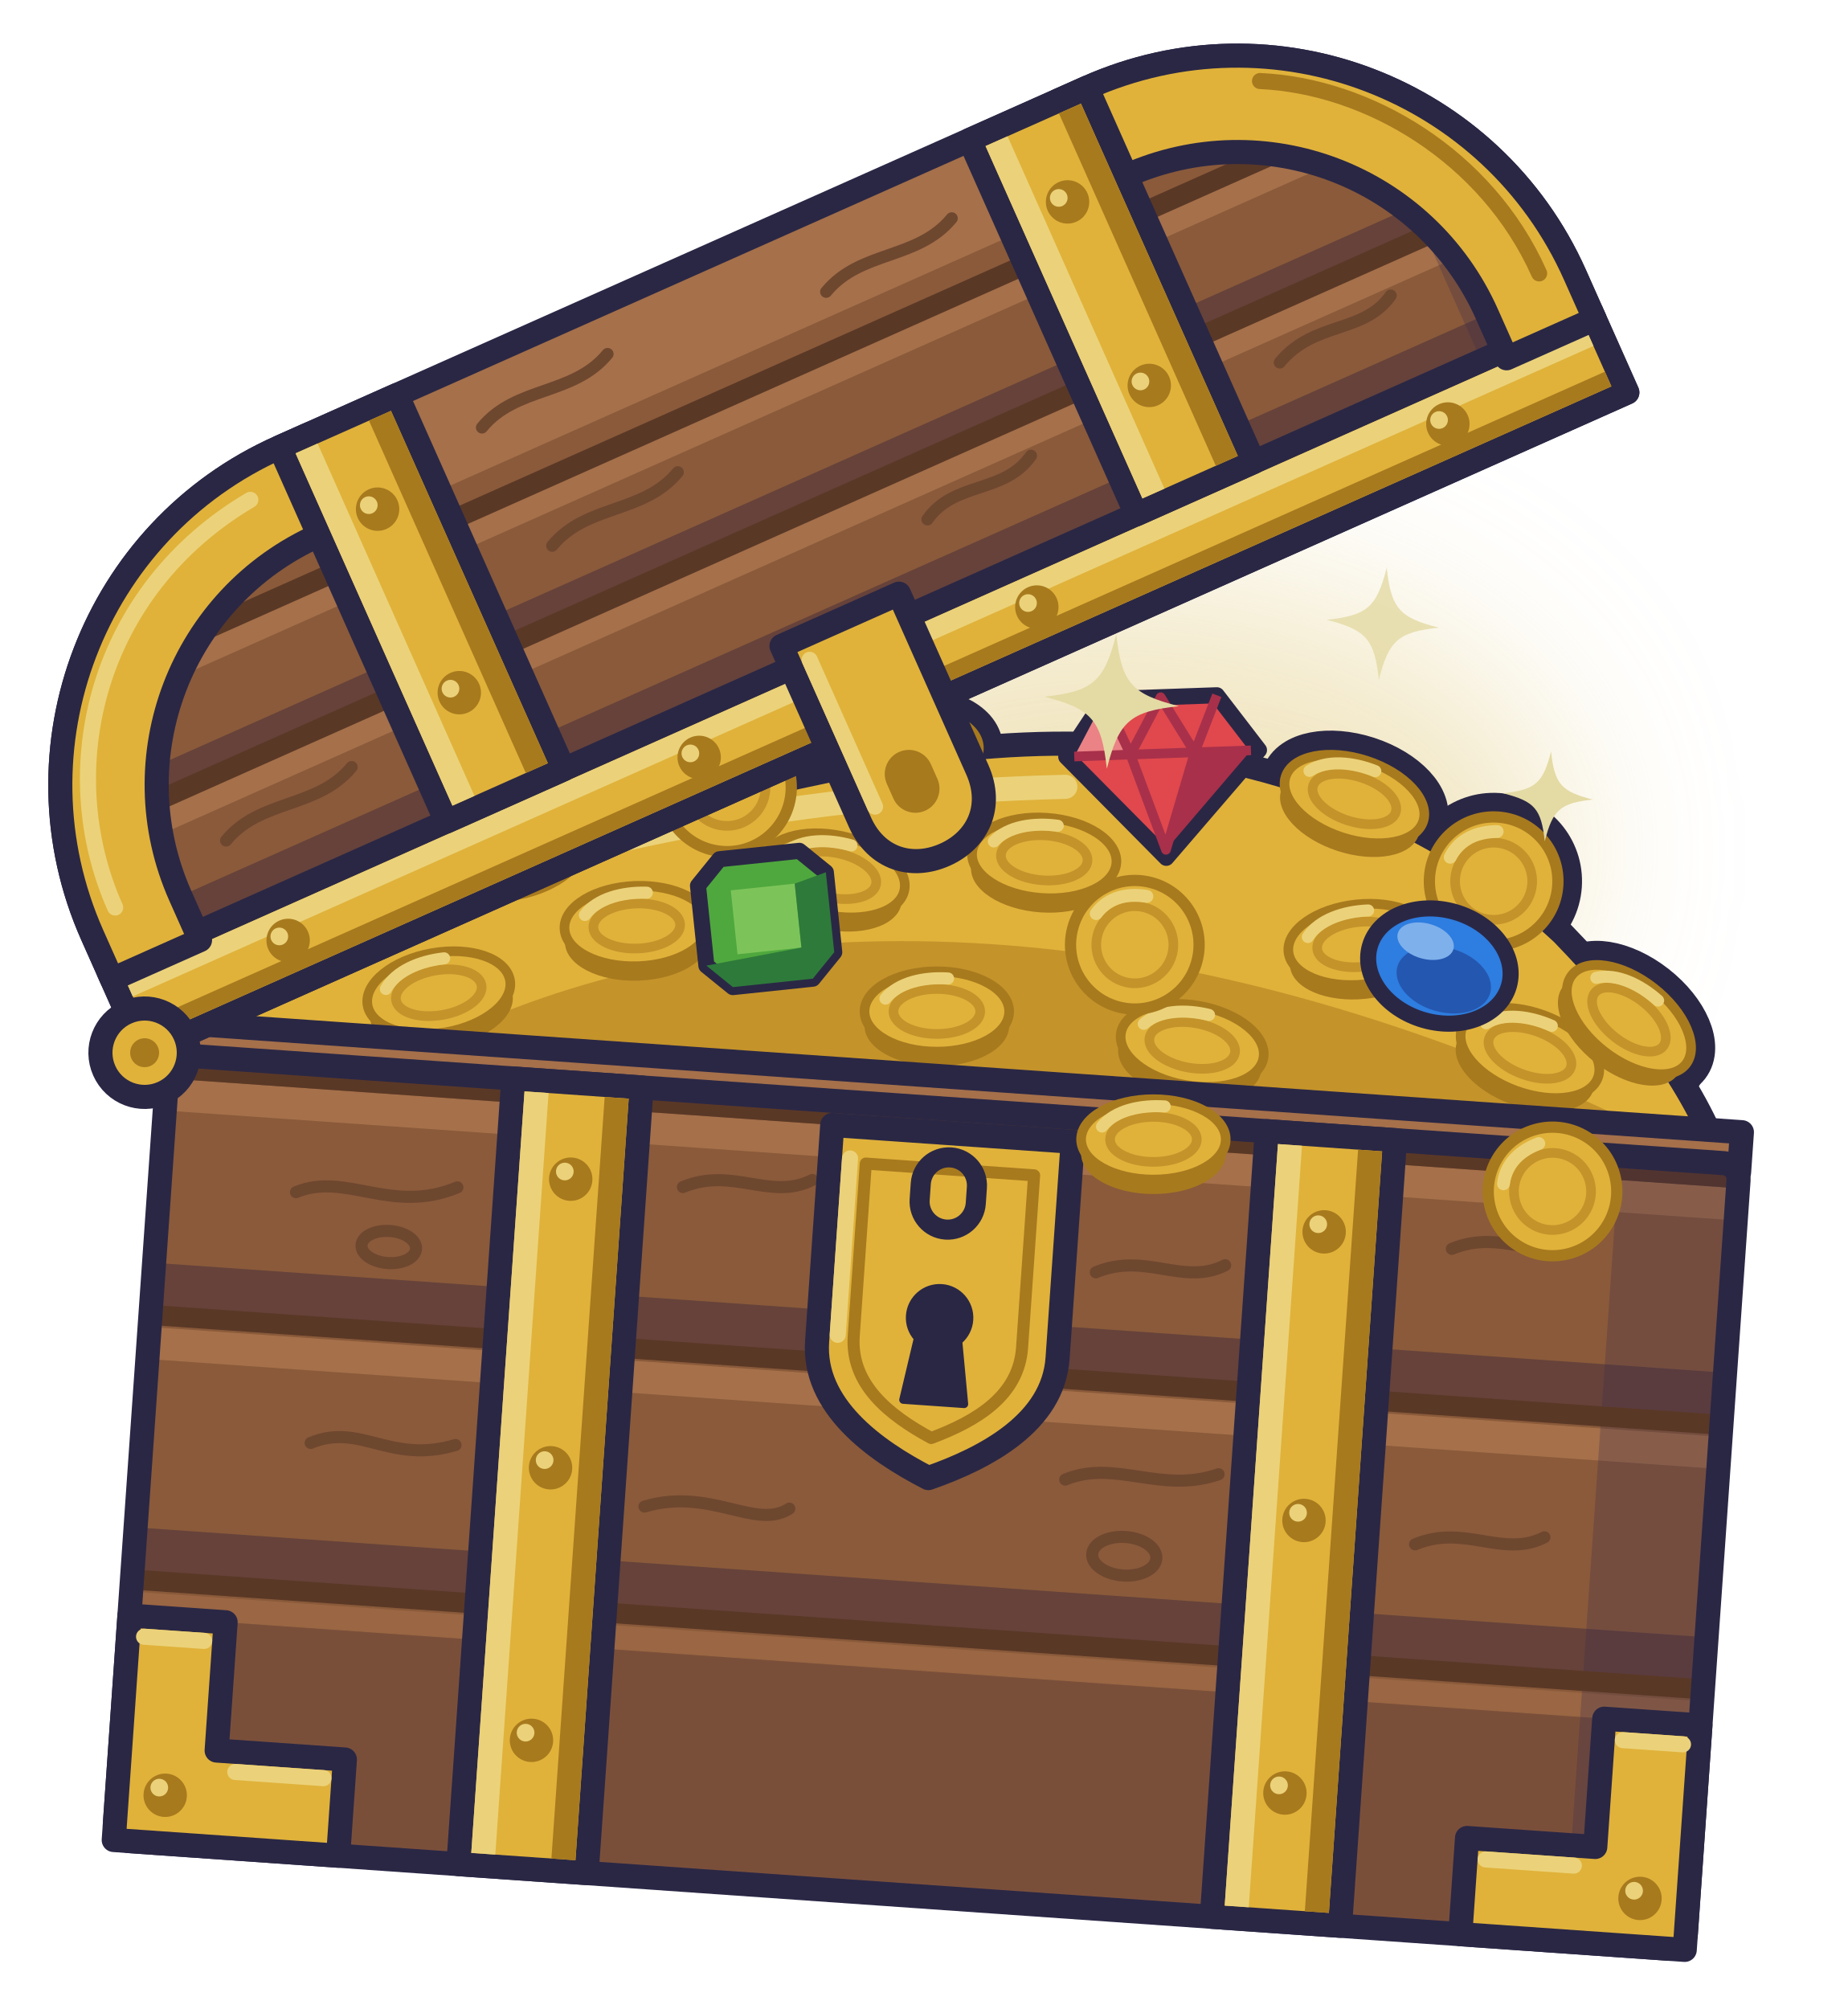
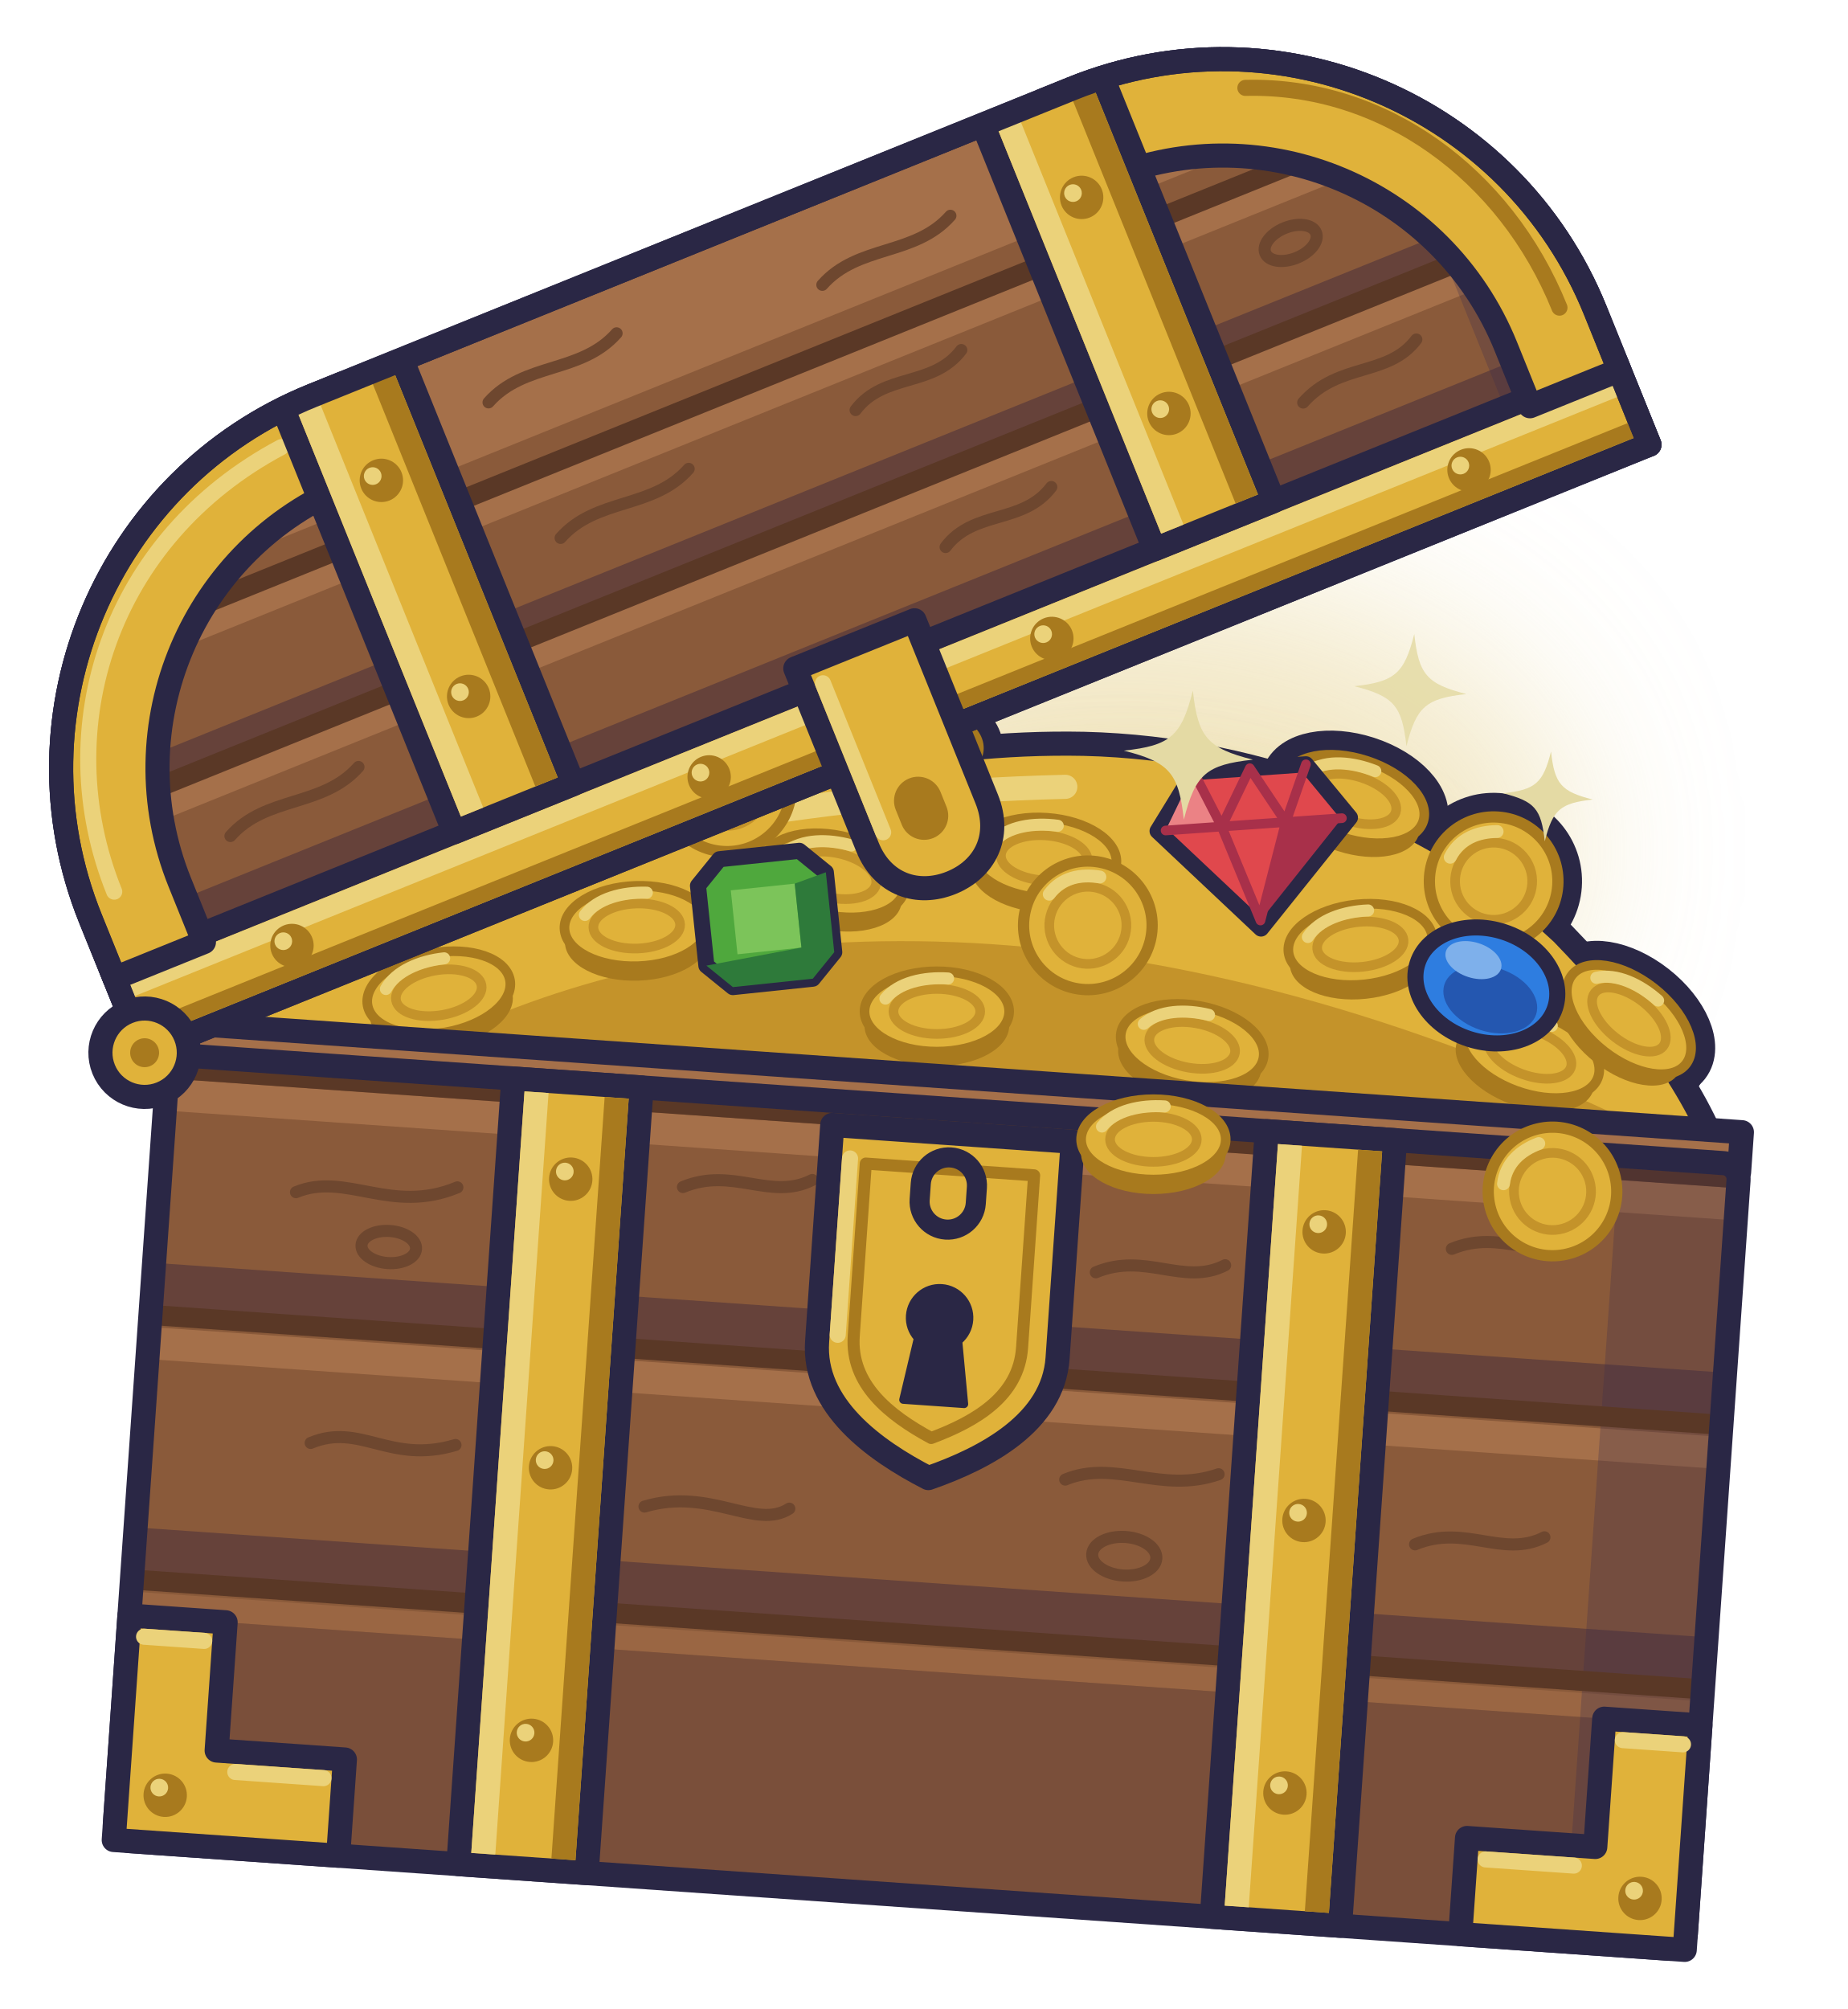
<svg xmlns="http://www.w3.org/2000/svg" width="230" height="250" viewBox="0 0 230 250">
  <defs>
    <clipPath id="lidClip">
-       <path d="M0 0 L0 -16 C0 -41.4 20.6 -62 46 -62 L156 -62 C181.4 -62 202 -41.4 202 -16 L202 0 Z" />
+       <path d="M0 0 L0 -18 C0 -45.6 22.4 -68 50 -68 L152 -68 C179.6 -68 202 -45.6 202 -18 L202 0 Z" />
    </clipPath>
    <clipPath id="baseClip">
      <rect x="3" y="0" width="196" height="98" rx="2" />
    </clipPath>
    <filter id="soft" x="-60%" y="-60%" width="220%" height="220%">
      <feGaussianBlur stdDeviation="11" />
    </filter>
    <filter id="softSmall" x="-60%" y="-60%" width="220%" height="220%">
      <feGaussianBlur stdDeviation="4" />
    </filter>
    <g id="rivet">
      <circle r="2.7" fill="#A87A1E" />
      <circle cx="-0.8" cy="-0.9" r="1.1" fill="#EBD27A" />
    </g>
    <path id="capBottom" d="M3 70 L15 70 L15 86 L31 86 L31 98 L3 98 Z" />
-     <path id="capTop" d="M0 -10 L0 -16 C0 -41.4 20.6 -62 46 -62 L50 -62 L50 -50 L46 -50 C27.2 -50 12 -34.8 12 -16 L12 -10 Z" />
+     <path id="capTop" d="M0 -10 L0 -18 C0 -45.6 22.4 -68 50 -68 L54 -68 L54 -56 L50 -56 C29 -56 12 -39 12 -18 L12 -10 Z" />
    <g id="coinFlatShape">
      <ellipse cy="1.8" rx="9" ry="5" />
      <ellipse rx="9" ry="5" />
    </g>
    <circle id="coinUpShape" r="8" />
    <g id="coinFlat">
      <ellipse cy="1.8" rx="9" ry="5" fill="#A87A1E" />
      <ellipse rx="9" ry="5" fill="#E0B23A" stroke="#A87A1E" stroke-width="1.2" />
      <ellipse rx="5.4" ry="2.8" fill="none" stroke="#C4932A" stroke-width="1.2" />
      <path d="M-6.4 -1.6 C-4.8 -3.6 -1.6 -4.3 1.4 -4.1" stroke="#EBD27A" stroke-width="1.5" fill="none" stroke-linecap="round" />
    </g>
    <g id="coinUp">
      <circle r="8" fill="#E0B23A" stroke="#A87A1E" stroke-width="1.4" />
      <circle r="4.8" fill="none" stroke="#C4932A" stroke-width="1.2" />
      <path d="M-5.6 -2.6 C-4.6 -5 -2.4 -6 0 -6.2" stroke="#EBD27A" stroke-width="1.6" fill="none" stroke-linecap="round" />
    </g>
    <path id="sparkle" d="M0 -7 C0.9 -2 2 -0.9 7 0 C2 0.9 0.9 2 0 7 C-0.9 2 -2 0.9 -7 0 C-2 -0.9 -0.9 -2 0 -7 Z" />
  </defs>
-   <g id="base" data-pivot="115 238">
+   <g id="base" data-pivot="112 236" stroke-linejoin="round" stroke-linecap="round">
    <g transform="translate(18 131) rotate(4)">
      <ellipse cx="122" cy="-36" rx="54" ry="32" fill="#E0C672" opacity="0.42" filter="url(#soft)" />
      <ellipse cx="126" cy="-26" rx="38" ry="18" fill="#E0C672" opacity="0.45" filter="url(#softSmall)" />
      <g fill="#2A2745" stroke="#2A2745" stroke-width="6" stroke-linejoin="round">
        <path d="M6 2 C14 -14 34 -26 58 -32 C78 -38 94 -44 114 -45 C136 -46 158 -39 174 -26 C184 -17 192 -8 196 2 Z" />
        <use href="#coinFlatShape" transform="translate(44 -29) rotate(-18)" />
        <use href="#coinUpShape" transform="translate(70 -38)" />
        <use href="#coinFlatShape" transform="translate(92 -44) rotate(-8)" />
        <use href="#coinFlatShape" transform="translate(148 -42) rotate(14)" />
        <use href="#coinUpShape" transform="translate(166 -33)" />
        <use href="#coinFlatShape" transform="translate(184 -17) rotate(34)" />
      </g>
      <path d="M6 2 C14 -14 34 -26 58 -32 C78 -38 94 -44 114 -45 C136 -46 158 -39 174 -26 C184 -17 192 -8 196 2 Z" fill="#E0B23A" />
      <path d="M40 -6 C70 -22 120 -30 186 -4 L196 2 L6 2 Z" fill="#C4932A" />
      <path d="M30 -20 C50 -30 80 -38 112 -41" stroke="#EBD27A" stroke-width="3" fill="none" stroke-linecap="round" />
      <use href="#coinFlat" transform="translate(60 -20) rotate(-6)" />
      <use href="#coinFlat" transform="translate(84 -28) rotate(8)" />
      <use href="#coinFlat" transform="translate(110 -32)" />
      <use href="#coinFlat" transform="translate(150 -24) rotate(-10)" />
      <use href="#coinFlat" transform="translate(172 -12) rotate(16)" />
      <use href="#coinFlat" transform="translate(98 -12) rotate(-4)" />
      <use href="#coinFlat" transform="translate(130 -10) rotate(6)" />
      <use href="#coinFlat" transform="translate(36 -10) rotate(-14)" />
-       <use href="#coinUp" transform="translate(122 -22) rotate(10)" />
+       <use href="#coinUp" transform="translate(116 -24) rotate(10)" />
      <use href="#coinFlat" transform="translate(44 -29) rotate(-18)" />
      <use href="#coinUp" transform="translate(70 -38)" />
      <use href="#coinFlat" transform="translate(92 -44) rotate(-8)" />
      <use href="#coinFlat" transform="translate(148 -42) rotate(14)" />
      <use href="#coinUp" transform="translate(166 -33)" />
      <use href="#coinFlat" transform="translate(184 -17) rotate(34)" />
-       <g transform="translate(124 -44) rotate(-6)">
+       <g transform="translate(136 -36) rotate(-8)">
        <path d="M-12 -2 L-7 -9 L7 -9 L12 -2 L0 11 Z" fill="#E0484D" stroke="#2A2745" stroke-width="2" stroke-linejoin="round" />
        <path d="M-7 -9 L-4 -2 L-11 -2 Z" fill="#EB8285" />
        <path d="M0 10 L4 -2 L11 -2 Z" fill="#A8304A" />
        <path d="M-11 -2 H11 M-7 -9 L-4 -2 L0 -9 L4 -2 L7 -9 M-4 -2 L0 10 L4 -2" fill="none" stroke="#A8304A" stroke-width="1.2" stroke-linejoin="round" />
      </g>
-       <g transform="translate(160 -22) rotate(12)">
+       <g transform="translate(166 -20) rotate(14)">
        <ellipse rx="9" ry="7" fill="#2E7DE0" stroke="#2A2745" stroke-width="2" />
        <ellipse cx="1" cy="1.5" rx="6" ry="4" fill="#2457B0" />
        <ellipse cx="-2.5" cy="-2.5" rx="3.6" ry="2.2" fill="#7EB0EB" />
      </g>
      <g transform="translate(76 -22) rotate(-10)">
        <path d="M-8 -5 L-5 -8 H5 L8 -5 V5 L5 8 H-5 L-8 5 Z" fill="#4FA83D" stroke="#2A2745" stroke-width="2" stroke-linejoin="round" />
        <rect x="-4" y="-4" width="8" height="8" fill="#7CC45A" />
        <path d="M-8 5 L-5 8 H5 L8 5 V-5 L4 -4 V4 Z" fill="#2E7A3A" />
      </g>
      <rect x="3" y="-4" width="196" height="5" fill="#A5704A" stroke="#2A2745" stroke-width="3" stroke-linejoin="round" />
      <rect x="3" y="0" width="196" height="98" rx="2" fill="#8A5A3A" />
      <g clip-path="url(#baseClip)">
        <rect x="3" y="3" width="196" height="4" fill="#A5704A" />
        <rect x="3" y="34" width="196" height="4" fill="#A5704A" />
        <rect x="3" y="67" width="196" height="3" fill="#9A6643" />
        <rect x="3" y="26" width="196" height="6" fill="#66423A" />
        <rect x="3" y="59" width="196" height="6" fill="#66423A" />
        <rect x="3" y="70" width="196" height="28" fill="#66423A" opacity="0.45" />
        <rect x="3" y="0" width="196" height="3" fill="#5A3826" />
        <rect x="184" y="0" width="15" height="98" fill="#3A2A4A" opacity="0.28" />
        <path d="M3 32.5 H199 M3 65.5 H199" stroke="#5A3826" stroke-width="2.5" fill="none" />
        <g stroke="#6E472F" stroke-width="1.5" fill="none" stroke-linecap="round">
          <path d="M20 16 C26 13 32 18 40 14" />
          <path d="M68 12 C74 9 79 13 84 10" />
          <path d="M120 19 C126 16 131 20 136 17" />
          <path d="M164 13 C170 10 175 14 180 11" />
          <path d="M24 47 C30 44 34 49 42 46" />
          <path d="M66 52 C74 49 80 54 84 51" />
          <path d="M118 45 C124 42 130 46 137 43" />
          <path d="M162 50 C168 47 173 51 178 48" />
          <ellipse cx="126" cy="54" rx="4" ry="2.4" />
          <ellipse cx="32" cy="22" rx="3.4" ry="2" />
        </g>
      </g>
      <rect x="3" y="0" width="196" height="98" rx="2" fill="none" stroke="#2A2745" stroke-width="3" stroke-linejoin="round" />
      <g stroke-linejoin="round">
        <rect x="46" y="0" width="16" height="98" fill="#E0B23A" stroke="#2A2745" stroke-width="3" />
        <rect x="47.5" y="1.5" width="3" height="95" fill="#EBD27A" />
        <rect x="57.5" y="1.5" width="3" height="95" fill="#A87A1E" />
        <rect x="140" y="0" width="16" height="98" fill="#E0B23A" stroke="#2A2745" stroke-width="3" />
        <rect x="141.5" y="1.5" width="3" height="95" fill="#EBD27A" />
        <rect x="151.5" y="1.5" width="3" height="95" fill="#A87A1E" />
      </g>
      <use href="#rivet" x="54" y="12" />
      <use href="#rivet" x="54" y="48" />
      <use href="#rivet" x="54" y="82" />
      <use href="#rivet" x="148" y="12" />
      <use href="#rivet" x="148" y="48" />
      <use href="#rivet" x="148" y="82" />
      <use href="#capBottom" fill="#E0B23A" stroke="#2A2745" stroke-width="3" stroke-linejoin="round" />
      <use href="#capBottom" transform="translate(202 0) scale(-1 1)" fill="#E0B23A" stroke="#2A2745" stroke-width="3" stroke-linejoin="round" />
      <path d="M5 72.5 H12.5 M17.5 88.5 H28.5" stroke="#EBD27A" stroke-width="2" stroke-linecap="round" />
      <path d="M189.5 72.5 H197 M173.5 88.5 H184.5" stroke="#EBD27A" stroke-width="2" stroke-linecap="round" />
      <use href="#rivet" x="9" y="92" />
      <use href="#rivet" x="193" y="92" />
      <path d="M86 3 H116 V30 C116 38 108 43 101 46 C94 43 86 38 86 30 Z" fill="#E0B23A" stroke="#2A2745" stroke-width="3" stroke-linejoin="round" />
      <path d="M90.5 7.5 H111.5 V29 C111.5 35 106.5 38.5 101 41 C95.5 38.5 90.5 35 90.5 29 Z" fill="none" stroke="#A87A1E" stroke-width="1.5" stroke-linejoin="round" />
      <path d="M88.5 7 V29" stroke="#EBD27A" stroke-width="2" stroke-linecap="round" />
      <circle cx="101" cy="26" r="4.2" fill="#2A2745" />
      <path d="M98.6 28 L97.2 36.5 H104.8 L103.4 28 Z" fill="#2A2745" stroke="#2A2745" stroke-width="1" stroke-linejoin="round" />
      <rect x="97.5" y="6" width="7" height="9" rx="3.5" fill="none" stroke="#2A2745" stroke-width="2.5" />
      <use href="#coinFlat" transform="translate(126 2) rotate(-4)" />
      <use href="#coinUp" transform="translate(176 5) rotate(-20)" />
-       <use href="#sparkle" transform="translate(117 -52) scale(1.2)" fill="#E4DAA4" />
+       <use href="#sparkle" transform="translate(127 -46) scale(1.15)" fill="#E4DAA4" />
      <use href="#sparkle" transform="translate(172 -44) scale(0.8)" fill="#E4DAA4" />
-       <use href="#sparkle" transform="translate(150 -64)" fill="#E4DAA4" opacity="0.8" />
+       <use href="#sparkle" transform="translate(154 -56)" fill="#E4DAA4" opacity="0.85" />
    </g>
  </g>
-   <g id="lid" data-pivot="18 131">
-     <g transform="translate(18 131) rotate(4) rotate(-28)">
-       <path d="M0 0 L0 -16 C0 -41.4 20.6 -62 46 -62 L156 -62 C181.4 -62 202 -41.4 202 -16 L202 0 Z" fill="#8A5A3A" />
+   <g id="lid" data-pivot="18 131" stroke-linejoin="round" stroke-linecap="round">
+     <g transform="translate(18 131) rotate(4) rotate(-26)">
+       <path d="M0 0 L0 -18 C0 -45.6 22.4 -68 50 -68 L152 -68 C179.6 -68 202 -45.6 202 -18 L202 0 Z" fill="#8A5A3A" />
      <g clip-path="url(#lidClip)">
-         <rect x="0" y="-62" width="202" height="17" fill="#A5704A" />
-         <rect x="0" y="-49" width="202" height="4" fill="#8A5A3A" />
-         <rect x="0" y="-44" width="202" height="3" fill="#A5704A" />
-         <rect x="0" y="-32" width="202" height="4" fill="#66423A" />
-         <rect x="0" y="-27" width="202" height="3" fill="#A5704A" />
+         <rect x="0" y="-68" width="202" height="19" fill="#A5704A" />
+         <rect x="0" y="-53" width="202" height="4" fill="#8A5A3A" />
+         <rect x="0" y="-48" width="202" height="3" fill="#A5704A" />
+         <rect x="0" y="-34" width="202" height="4" fill="#66423A" />
+         <rect x="0" y="-29" width="202" height="3" fill="#A5704A" />
        <rect x="0" y="-16" width="202" height="5" fill="#66423A" />
-         <rect x="187" y="-62" width="15" height="62" fill="#3A2A4A" opacity="0.28" />
-         <path d="M0 -45 H202 M0 -28 H202" stroke="#5A3826" stroke-width="2.5" fill="none" />
-         <path d="M10 -36 C14 -50 26 -57 40 -58.5" stroke="#BE8A5E" stroke-width="3" fill="none" stroke-linecap="round" />
+         <rect x="187" y="-68" width="15" height="68" fill="#3A2A4A" opacity="0.28" />
+         <path d="M0 -49 H202 M0 -30 H202" stroke="#5A3826" stroke-width="2.5" fill="none" />
+         <path d="M11 -40 C15 -55 28 -63 44 -64.5" stroke="#BE8A5E" stroke-width="3" fill="none" stroke-linecap="round" />
        <g stroke="#6E472F" stroke-width="1.5" fill="none" stroke-linecap="round">
-           <path d="M70 -54 C76 -57 82 -53 88 -56" />
-           <path d="M116 -52 C122 -55 128 -51 134 -54" />
-           <path d="M20 -20 C26 -23 32 -19 38 -22" />
-           <path d="M72 -37 C78 -40 84 -36 90 -39" />
+           <path d="M70 -59 C76 -62 82 -58 88 -61" />
+           <path d="M114 -57 C120 -60 126 -56 132 -59" />
+           <path d="M20 -21 C26 -24 32 -20 38 -23" />
+           <path d="M72 -40 C78 -43 84 -39 90 -42" />
+           <path d="M112 -41 C117 -44 122 -40 127 -43" />
          <path d="M164 -21 C170 -24 175 -20 180 -23" />
          <path d="M116 -21 C121 -24 126 -20 131 -23" />
+           <ellipse cx="170" cy="-40" rx="3.4" ry="2" />
        </g>
      </g>
-       <path d="M0 0 L0 -16 C0 -41.4 20.6 -62 46 -62 L156 -62 C181.4 -62 202 -41.4 202 -16 L202 0 Z" fill="none" stroke="#2A2745" stroke-width="3" stroke-linejoin="round" />
+       <path d="M0 0 L0 -18 C0 -45.6 22.4 -68 50 -68 L152 -68 C179.6 -68 202 -45.6 202 -18 L202 0 Z" fill="none" stroke="#2A2745" stroke-width="3" stroke-linejoin="round" />
      <rect x="0" y="-11" width="202" height="11" fill="#E0B23A" stroke="#2A2745" stroke-width="3" stroke-linejoin="round" />
      <rect x="1.5" y="-9.5" width="199" height="2.5" fill="#EBD27A" />
      <rect x="1.5" y="-3.5" width="199" height="2" fill="#A87A1E" />
      <use href="#capTop" fill="#E0B23A" stroke="#2A2745" stroke-width="3" stroke-linejoin="round" />
      <use href="#capTop" transform="translate(202 0) scale(-1 1)" fill="#E0B23A" stroke="#2A2745" stroke-width="3" stroke-linejoin="round" />
-       <path d="M4 -18 C4 -37 18 -55 40 -57.5" stroke="#EBD27A" stroke-width="2" fill="none" stroke-linecap="round" />
-       <path d="M198 -18 C198 -34 188 -48 176 -54" stroke="#A87A1E" stroke-width="2" fill="none" stroke-linecap="round" />
-       <g stroke-linejoin="round">
-         <rect x="46" y="-62" width="16" height="51" fill="#E0B23A" stroke="#2A2745" stroke-width="3" />
-         <rect x="47.5" y="-60.5" width="3" height="48" fill="#EBD27A" />
-         <rect x="57.5" y="-60.5" width="3" height="48" fill="#A87A1E" />
-         <rect x="140" y="-62" width="16" height="51" fill="#E0B23A" stroke="#2A2745" stroke-width="3" />
-         <rect x="141.5" y="-60.5" width="3" height="48" fill="#EBD27A" />
-         <rect x="151.5" y="-60.5" width="3" height="48" fill="#A87A1E" />
-       </g>
-       <use href="#rivet" x="54" y="-50" />
-       <use href="#rivet" x="54" y="-25" />
-       <use href="#rivet" x="148" y="-50" />
-       <use href="#rivet" x="148" y="-25" />
+       <path d="M4 -20 C4 -42 20 -61 44 -63.5" stroke="#EBD27A" stroke-width="2" fill="none" stroke-linecap="round" />
+       <path d="M198 -20 C198 -38 188 -54 172 -60" stroke="#A87A1E" stroke-width="2" fill="none" stroke-linecap="round" />
+       <g clip-path="url(#lidClip)" stroke-linejoin="round">
+         <rect x="46" y="-70" width="16" height="59" fill="#E0B23A" stroke="#2A2745" stroke-width="3" />
+         <rect x="47.5" y="-68" width="3" height="55.5" fill="#EBD27A" />
+         <rect x="57.5" y="-68" width="3" height="55.5" fill="#A87A1E" />
+         <rect x="140" y="-70" width="16" height="59" fill="#E0B23A" stroke="#2A2745" stroke-width="3" />
+         <rect x="141.5" y="-68" width="3" height="55.5" fill="#EBD27A" />
+         <rect x="151.5" y="-68" width="3" height="55.5" fill="#A87A1E" />
+       </g>
+       <path d="M0 0 L0 -18 C0 -45.6 22.4 -68 50 -68 L152 -68 C179.6 -68 202 -45.6 202 -18 L202 0" fill="none" stroke="#2A2745" stroke-width="3" stroke-linejoin="round" />
+       <use href="#rivet" x="54" y="-55" />
+       <use href="#rivet" x="54" y="-26" />
+       <use href="#rivet" x="148" y="-55" />
+       <use href="#rivet" x="148" y="-26" />
      <use href="#rivet" x="22" y="-5.5" />
      <use href="#rivet" x="78" y="-5.5" />
      <use href="#rivet" x="124" y="-5.5" />
      <use href="#rivet" x="180" y="-5.5" />
      <path d="M93 -14 H109 V10 C109 15 105.5 18 101 18 C96.5 18 93 15 93 10 Z" fill="#E0B23A" stroke="#2A2745" stroke-width="3" stroke-linejoin="round" />
      <path d="M95.5 -11 V9" stroke="#EBD27A" stroke-width="2" stroke-linecap="round" />
      <rect x="98" y="4" width="6" height="8" rx="3" fill="#A87A1E" />
      <circle cx="0" cy="0" r="5.5" fill="#E0B23A" stroke="#2A2745" stroke-width="3" />
      <circle cx="0" cy="0" r="1.8" fill="#A87A1E" />
    </g>
  </g>
</svg>
